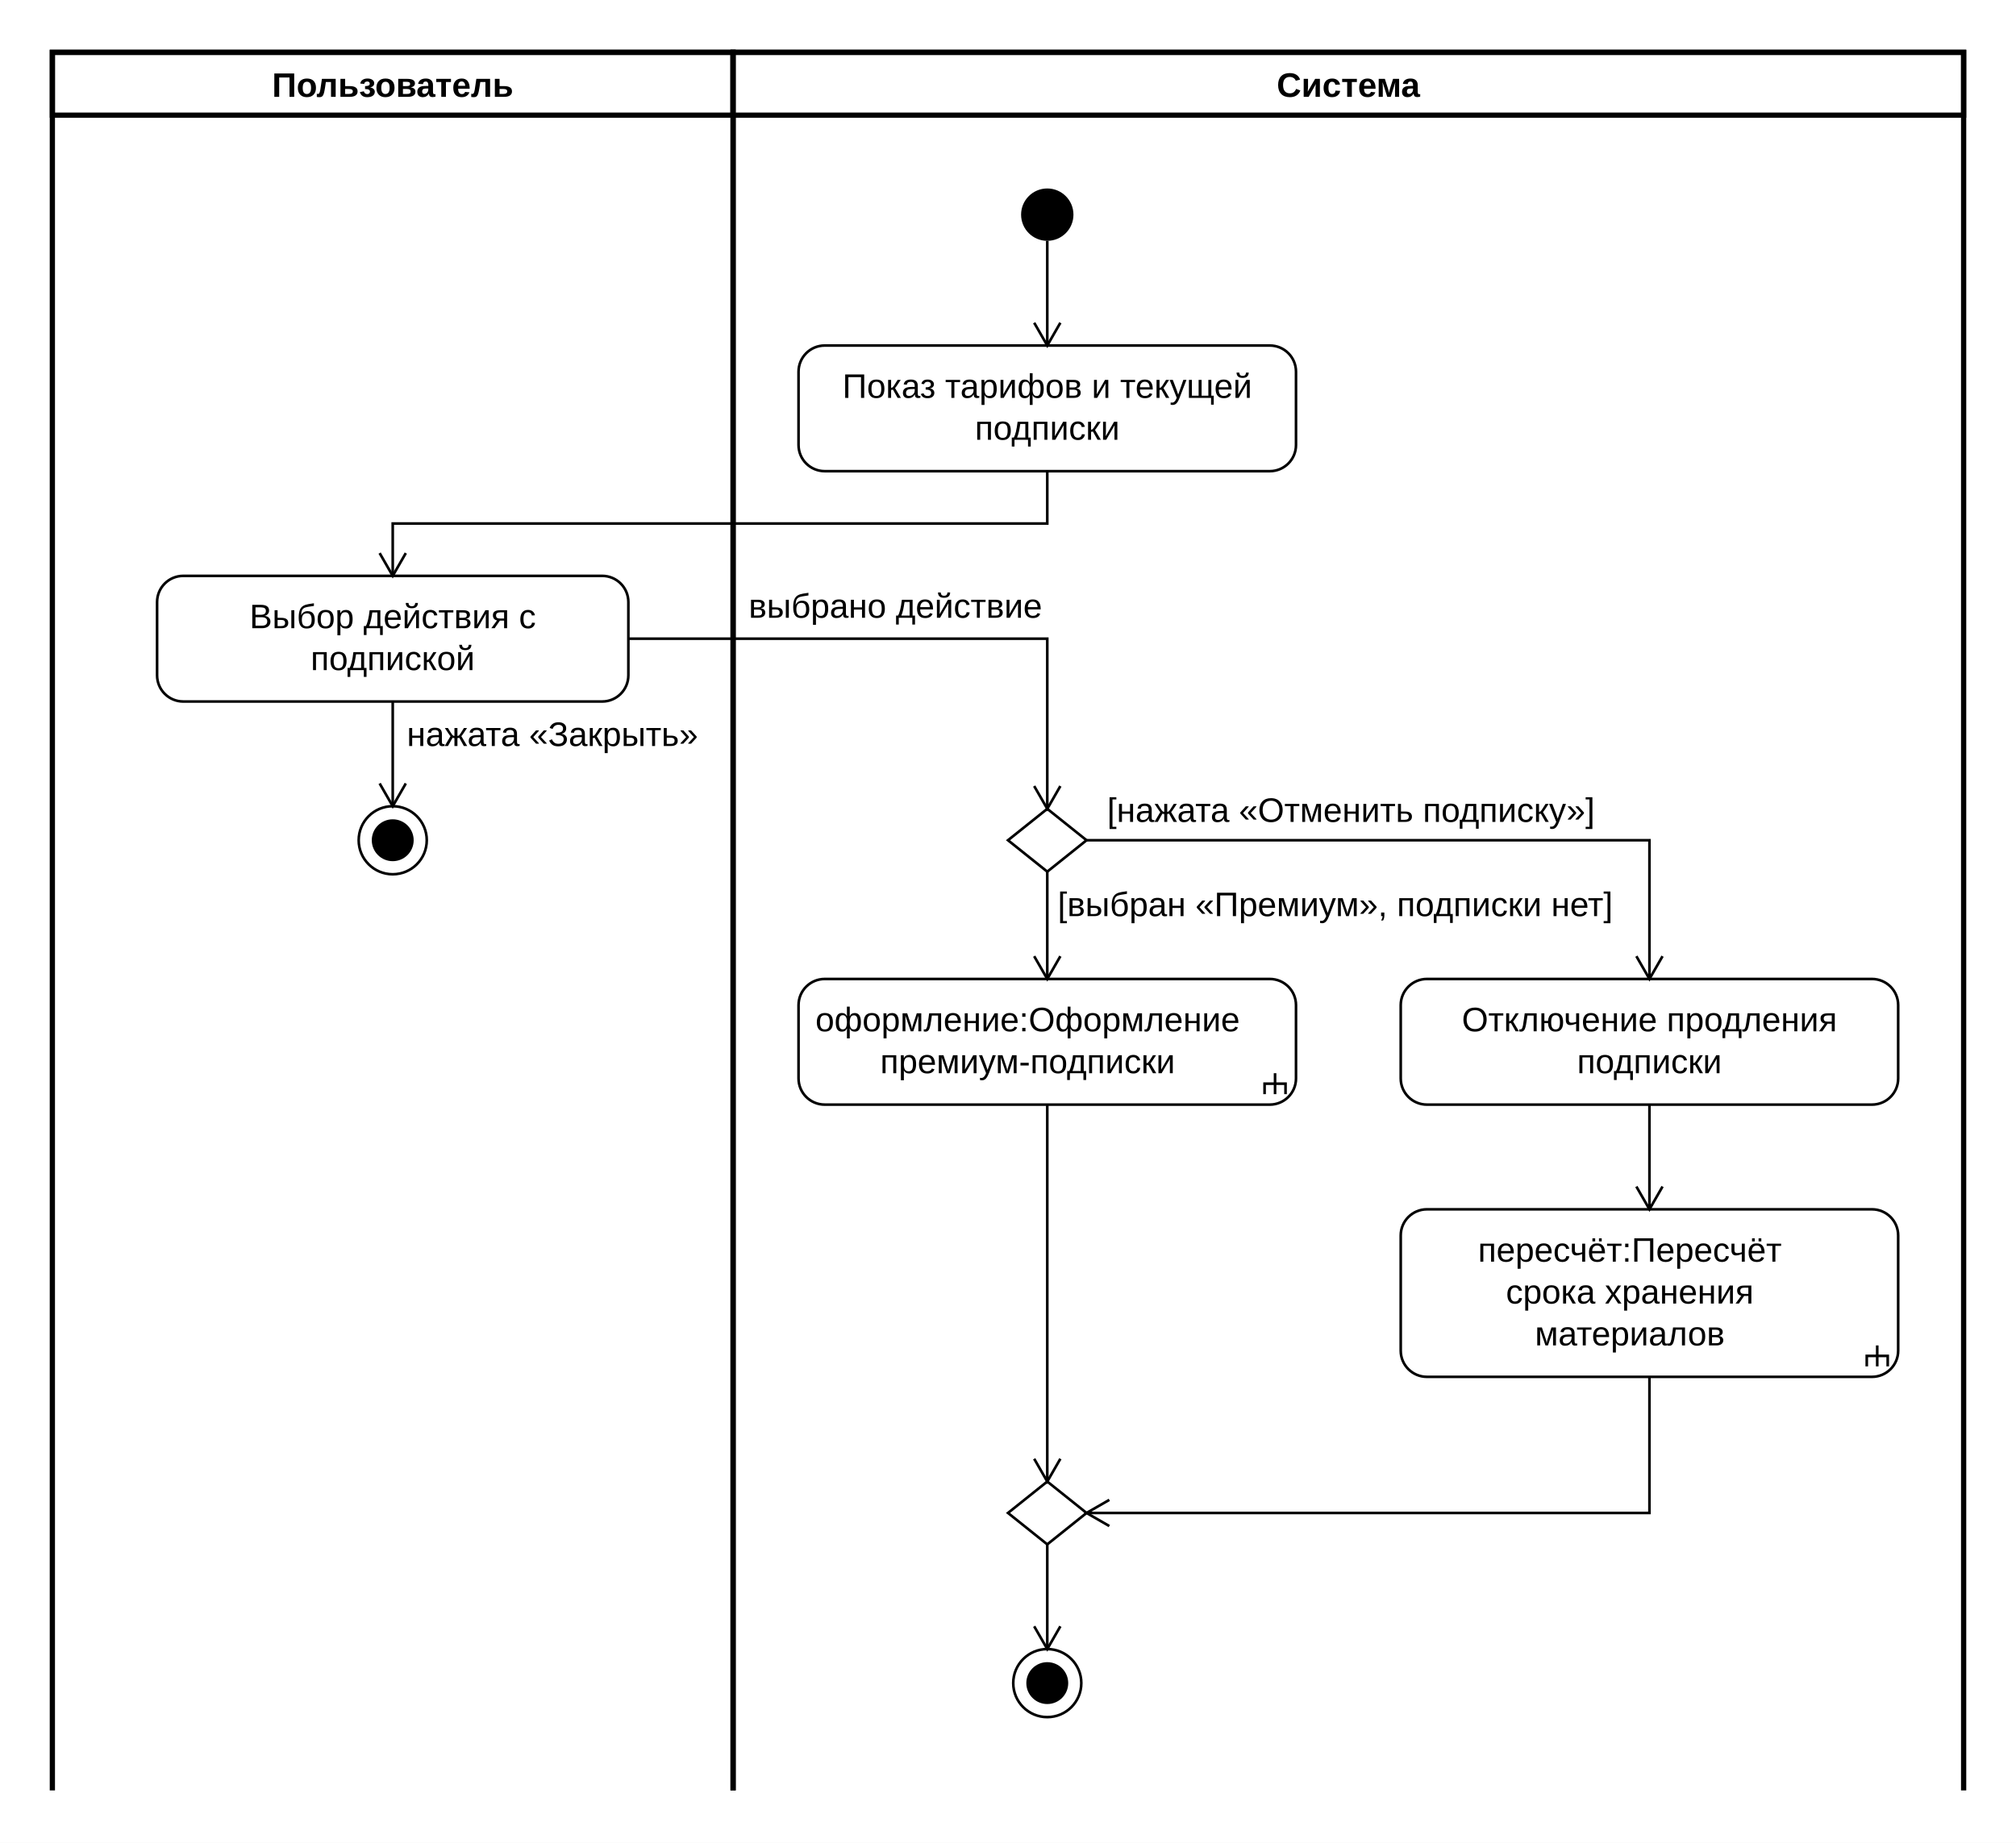
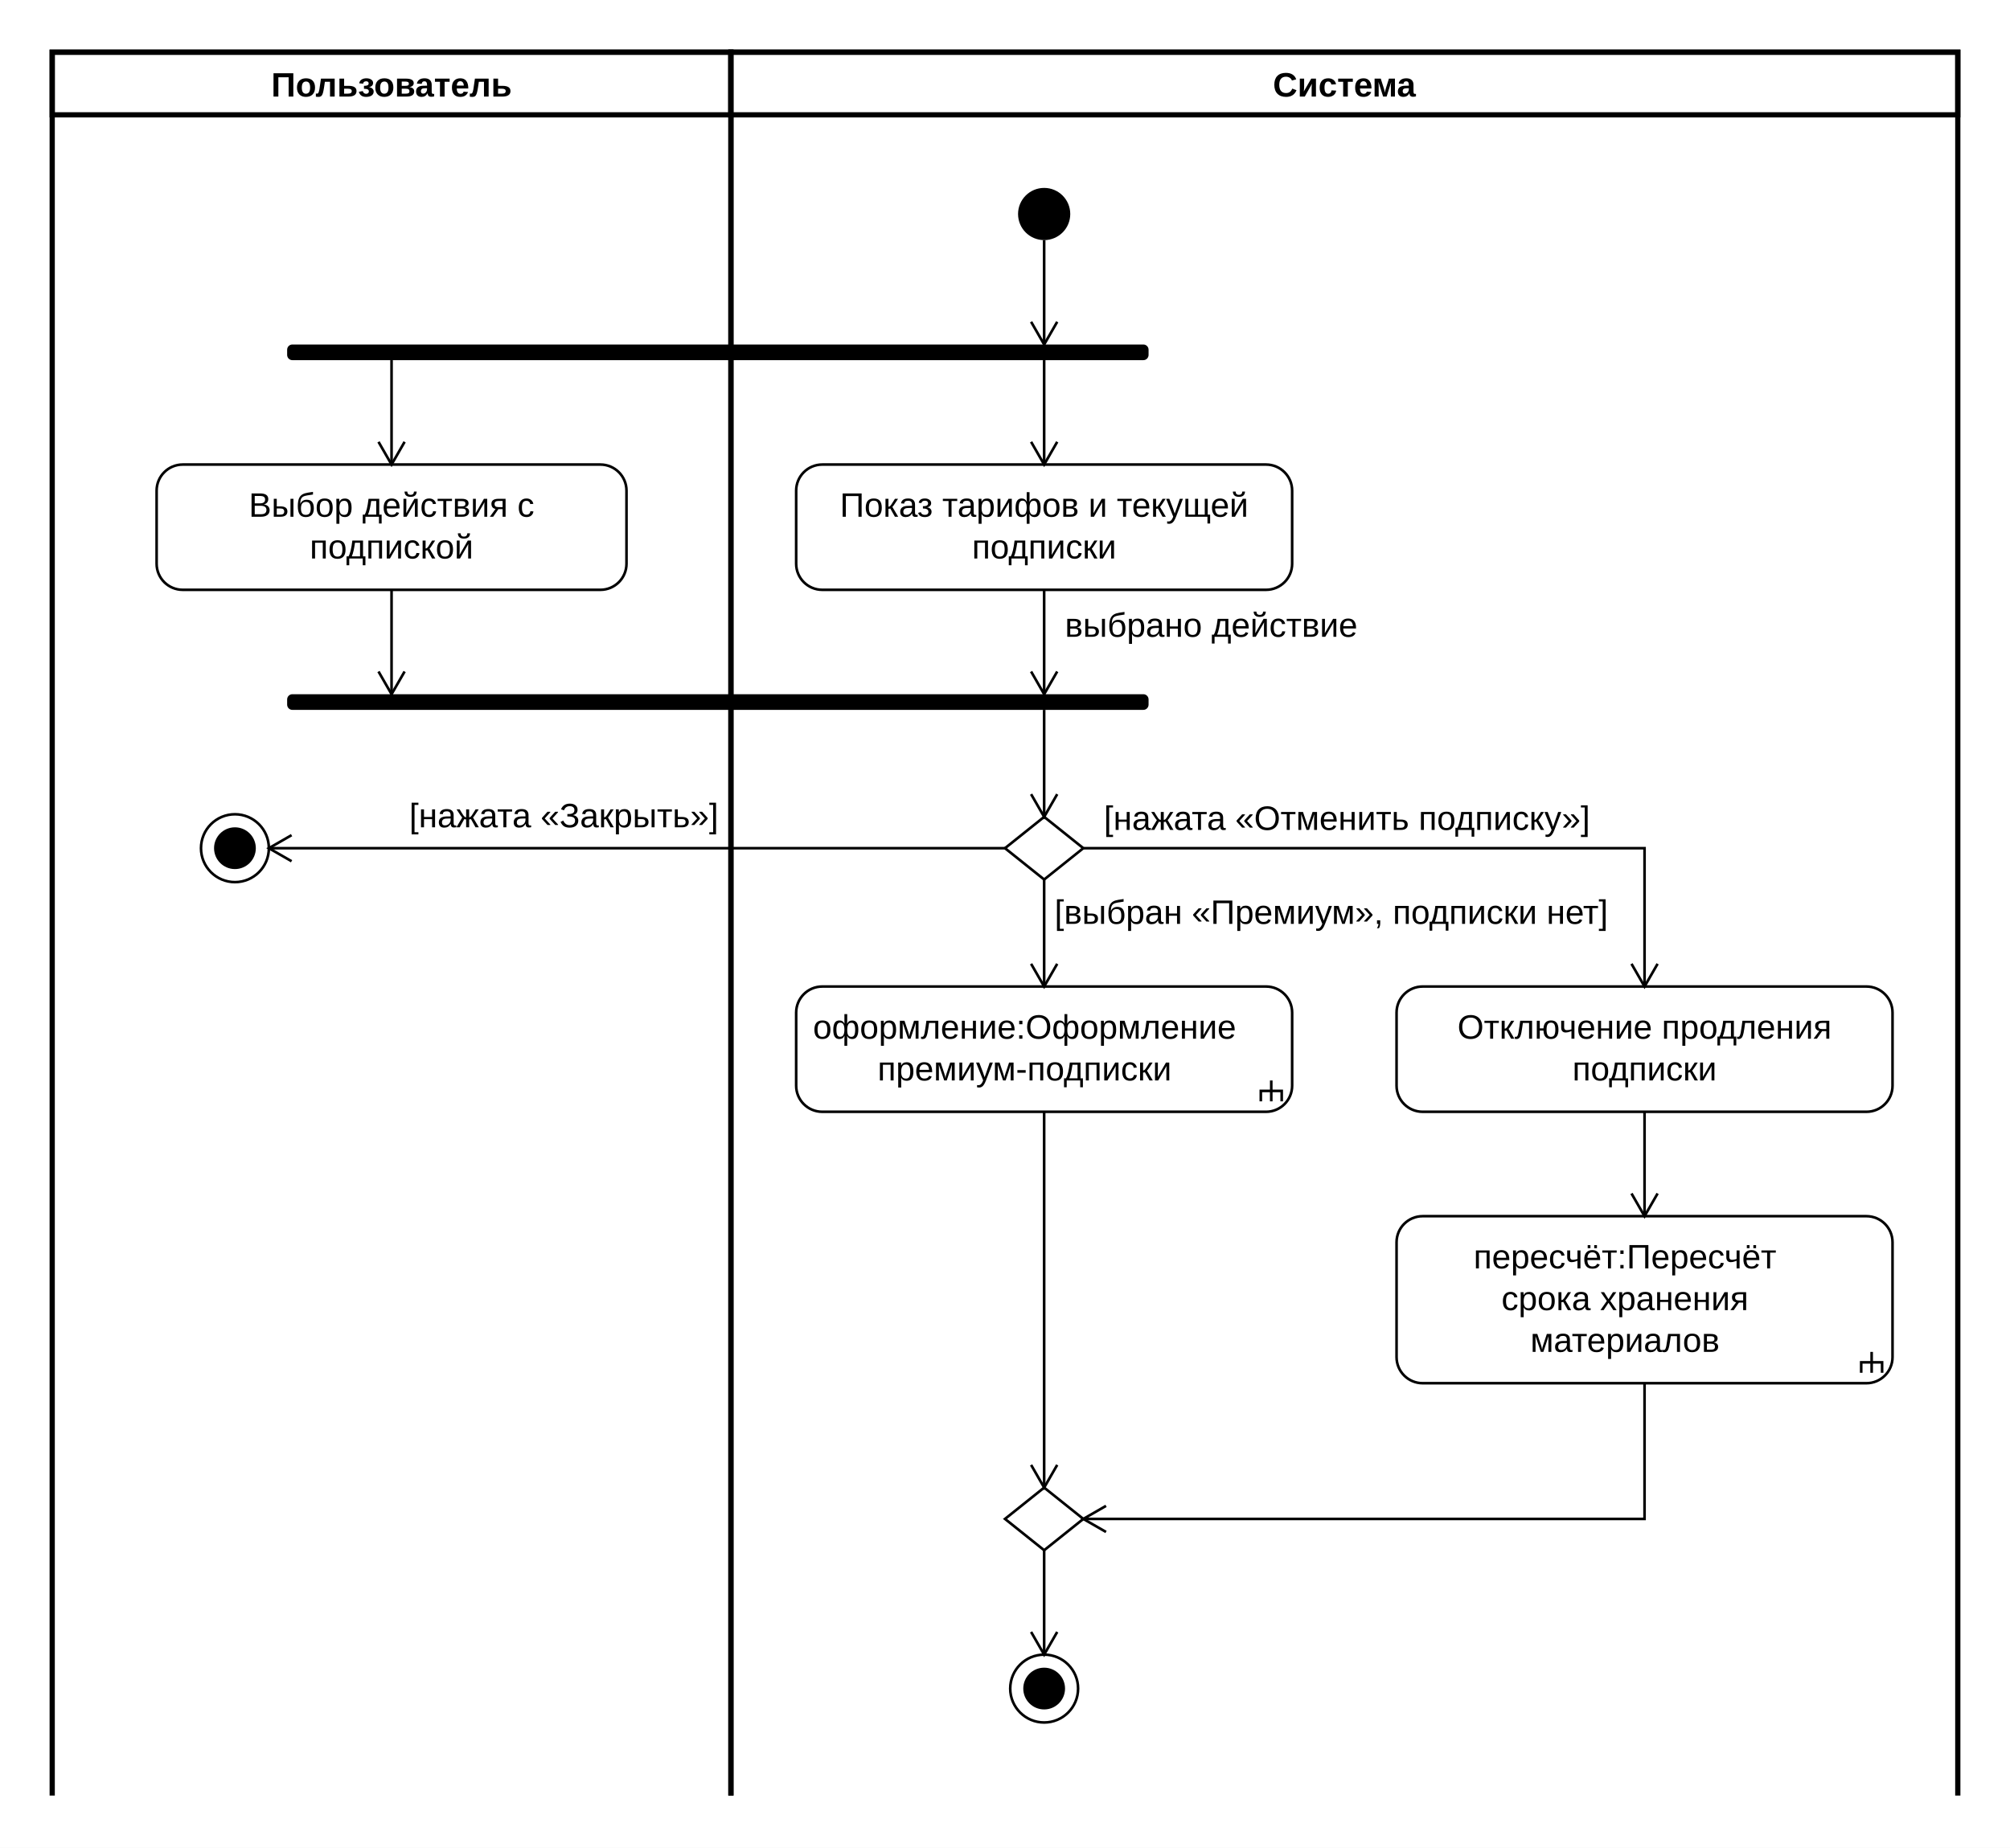
- <svg xmlns="http://www.w3.org/2000/svg" width="770" height="704" viewBox="0 0 770 704">
-   <rect x="0" y="0" width="770" height="704" fill="#fff" />
+ <svg xmlns="http://www.w3.org/2000/svg" width="770" height="708" viewBox="0 0 770 708">
+   <rect x="0" y="0" width="770" height="708" fill="#fff" />
  <rect x="20" y="20" width="260" height="24" fill="#fff" stroke="#000" stroke-width="2" />
-   <path d="M20,684 V20 H280 V684" fill="none" stroke="#000" stroke-width="2" />
+   <path d="M20,688 V20 H280 V688" fill="none" stroke="#000" stroke-width="2" />
  <text x="150.0" y="37.0" font-family="Arial, Helvetica, sans-serif" font-size="13" text-anchor="middle" font-weight="bold" fill="#000">Пользователь</text>
  <rect x="280" y="20" width="470" height="24" fill="#fff" stroke="#000" stroke-width="2" />
-   <path d="M280,684 V20 H750 V684" fill="none" stroke="#000" stroke-width="2" />
+   <path d="M280,688 V20 H750 V688" fill="none" stroke="#000" stroke-width="2" />
  <text x="515.0" y="37.0" font-family="Arial, Helvetica, sans-serif" font-size="13" text-anchor="middle" font-weight="bold" fill="#000">Система</text>
  <circle cx="400.0" cy="82.0" r="10.0" fill="#000" />
-   <rect x="305" y="132" width="190" height="48" rx="10" ry="10" fill="#fff" stroke="#000" />
-   <text x="400.0" y="152.0" font-family="Arial, Helvetica, sans-serif" font-size="13" text-anchor="middle" font-weight="normal" fill="#000">Показ тарифов и текущей</text>
-   <text x="400.0" y="168.0" font-family="Arial, Helvetica, sans-serif" font-size="13" text-anchor="middle" font-weight="normal" fill="#000">подписки</text>
-   <rect x="60" y="220" width="180" height="48" rx="10" ry="10" fill="#fff" stroke="#000" />
-   <text x="150.0" y="240.0" font-family="Arial, Helvetica, sans-serif" font-size="13" text-anchor="middle" font-weight="normal" fill="#000">Выбор действия с</text>
-   <text x="150.0" y="256.0" font-family="Arial, Helvetica, sans-serif" font-size="13" text-anchor="middle" font-weight="normal" fill="#000">подпиской</text>
-   <circle cx="150.0" cy="321.0" r="13.0" fill="#fff" stroke="#000" />
-   <circle cx="150.0" cy="321.0" r="8.0" fill="#000" />
-   <polygon points="385,321.0 400.0,309 415,321.0 400.0,333" fill="#fff" stroke="#000" />
-   <rect x="305" y="374" width="190" height="48" rx="10" ry="10" fill="#fff" stroke="#000" />
-   <text x="392.5" y="394.0" font-family="Arial, Helvetica, sans-serif" font-size="13" text-anchor="middle" font-weight="normal" fill="#000">оформление:Оформление</text>
-   <text x="392.5" y="410.0" font-family="Arial, Helvetica, sans-serif" font-size="13" text-anchor="middle" font-weight="normal" fill="#000">премиум-подписки</text>
-   <path d="M487,410 V418 M483,418 V414 H491 V418" fill="none" stroke="#000" />
-   <rect x="535" y="374" width="190" height="48" rx="10" ry="10" fill="#fff" stroke="#000" />
-   <text x="630.0" y="394.0" font-family="Arial, Helvetica, sans-serif" font-size="13" text-anchor="middle" font-weight="normal" fill="#000">Отключение продления</text>
-   <text x="630.0" y="410.0" font-family="Arial, Helvetica, sans-serif" font-size="13" text-anchor="middle" font-weight="normal" fill="#000">подписки</text>
-   <rect x="535" y="462" width="190" height="64" rx="10" ry="10" fill="#fff" stroke="#000" />
-   <text x="622.5" y="482.0" font-family="Arial, Helvetica, sans-serif" font-size="13" text-anchor="middle" font-weight="normal" fill="#000">пересчёт:Пересчёт</text>
-   <text x="622.5" y="498.0" font-family="Arial, Helvetica, sans-serif" font-size="13" text-anchor="middle" font-weight="normal" fill="#000">срока хранения</text>
-   <text x="622.5" y="514.0" font-family="Arial, Helvetica, sans-serif" font-size="13" text-anchor="middle" font-weight="normal" fill="#000">материалов</text>
-   <path d="M717,514 V522 M713,522 V518 H721 V522" fill="none" stroke="#000" />
-   <polygon points="385,578.0 400.0,566 415,578.0 400.0,590" fill="#fff" stroke="#000" />
-   <circle cx="400.0" cy="643.0" r="13.0" fill="#fff" stroke="#000" />
-   <circle cx="400.0" cy="643.0" r="8.0" fill="#000" />
+   <rect x="110" y="132" width="330" height="6" rx="2" fill="#000" />
+   <rect x="305" y="178" width="190" height="48" rx="10" ry="10" fill="#fff" stroke="#000" />
+   <text x="400.0" y="198.0" font-family="Arial, Helvetica, sans-serif" font-size="13" text-anchor="middle" font-weight="normal" fill="#000">Показ тарифов и текущей</text>
+   <text x="400.0" y="214.0" font-family="Arial, Helvetica, sans-serif" font-size="13" text-anchor="middle" font-weight="normal" fill="#000">подписки</text>
+   <rect x="60" y="178" width="180" height="48" rx="10" ry="10" fill="#fff" stroke="#000" />
+   <text x="150.0" y="198.0" font-family="Arial, Helvetica, sans-serif" font-size="13" text-anchor="middle" font-weight="normal" fill="#000">Выбор действия с</text>
+   <text x="150.0" y="214.0" font-family="Arial, Helvetica, sans-serif" font-size="13" text-anchor="middle" font-weight="normal" fill="#000">подпиской</text>
+   <rect x="110" y="266" width="330" height="6" rx="2" fill="#000" />
+   <circle cx="90.0" cy="325.0" r="13.0" fill="#fff" stroke="#000" />
+   <circle cx="90.0" cy="325.0" r="8.0" fill="#000" />
+   <polygon points="385,325.0 400.0,313 415,325.0 400.0,337" fill="#fff" stroke="#000" />
+   <rect x="305" y="378" width="190" height="48" rx="10" ry="10" fill="#fff" stroke="#000" />
+   <text x="392.5" y="398.0" font-family="Arial, Helvetica, sans-serif" font-size="13" text-anchor="middle" font-weight="normal" fill="#000">оформление:Оформление</text>
+   <text x="392.5" y="414.0" font-family="Arial, Helvetica, sans-serif" font-size="13" text-anchor="middle" font-weight="normal" fill="#000">премиум-подписки</text>
+   <path d="M487,414 V422 M483,422 V418 H491 V422" fill="none" stroke="#000" />
+   <rect x="535" y="378" width="190" height="48" rx="10" ry="10" fill="#fff" stroke="#000" />
+   <text x="630.0" y="398.0" font-family="Arial, Helvetica, sans-serif" font-size="13" text-anchor="middle" font-weight="normal" fill="#000">Отключение продления</text>
+   <text x="630.0" y="414.0" font-family="Arial, Helvetica, sans-serif" font-size="13" text-anchor="middle" font-weight="normal" fill="#000">подписки</text>
+   <rect x="535" y="466" width="190" height="64" rx="10" ry="10" fill="#fff" stroke="#000" />
+   <text x="622.5" y="486.0" font-family="Arial, Helvetica, sans-serif" font-size="13" text-anchor="middle" font-weight="normal" fill="#000">пересчёт:Пересчёт</text>
+   <text x="622.5" y="502.0" font-family="Arial, Helvetica, sans-serif" font-size="13" text-anchor="middle" font-weight="normal" fill="#000">срока хранения</text>
+   <text x="622.5" y="518.0" font-family="Arial, Helvetica, sans-serif" font-size="13" text-anchor="middle" font-weight="normal" fill="#000">материалов</text>
+   <path d="M717,518 V526 M713,526 V522 H721 V526" fill="none" stroke="#000" />
+   <polygon points="385,582.0 400.0,570 415,582.0 400.0,594" fill="#fff" stroke="#000" />
+   <circle cx="400.0" cy="647.0" r="13.0" fill="#fff" stroke="#000" />
+   <circle cx="400.0" cy="647.0" r="8.0" fill="#000" />
  <path d="M400.0,92.0 L400.0,132.0" fill="none" stroke="#000" />
  <path d="M395.0,123.3 L400.0,132.0 L405.0,123.3" fill="none" stroke="#000" />
-   <path d="M400.0,180.0 L400.0,200.0 L150.0,200.0 L150.0,220.0" fill="none" stroke="#000" />
-   <path d="M145.0,211.3 L150.0,220.0 L155.0,211.3" fill="none" stroke="#000" />
-   <path d="M150.0,268.0 L150.0,308.0" fill="none" stroke="#000" />
-   <path d="M145.0,299.3 L150.0,308.0 L155.0,299.3" fill="none" stroke="#000" />
-   <path d="M240.0,244.0 L400.0,244.0 L400.0,309.0" fill="none" stroke="#000" />
-   <path d="M395.0,300.3 L400.0,309.0 L405.0,300.3" fill="none" stroke="#000" />
-   <path d="M400.0,333.0 L400.0,374.0" fill="none" stroke="#000" />
-   <path d="M395.0,365.3 L400.0,374.0 L405.0,365.3" fill="none" stroke="#000" />
-   <path d="M415.0,321.0 L630.0,321.0 L630.0,374.0" fill="none" stroke="#000" />
-   <path d="M625.0,365.3 L630.0,374.0 L635.0,365.3" fill="none" stroke="#000" />
-   <path d="M630.0,422.0 L630.0,462.0" fill="none" stroke="#000" />
-   <path d="M625.0,453.3 L630.0,462.0 L635.0,453.3" fill="none" stroke="#000" />
-   <path d="M400.0,422.0 L400.0,566.0" fill="none" stroke="#000" />
-   <path d="M395.0,557.3 L400.0,566.0 L405.0,557.3" fill="none" stroke="#000" />
-   <path d="M630.0,526.0 L630.0,578.0 L415.0,578.0" fill="none" stroke="#000" />
-   <path d="M423.7,573.0 L415.0,578.0 L423.7,583.0" fill="none" stroke="#000" />
-   <path d="M400.0,590.0 L400.0,630.0" fill="none" stroke="#000" />
-   <path d="M395.0,621.3 L400.0,630.0 L405.0,621.3" fill="none" stroke="#000" />
-   <rect x="155.3" y="273.0" width="111.4" height="16" fill="#fff" fill-opacity="0.85" />
-   <text x="211.0" y="285.0" font-family="Arial, Helvetica, sans-serif" font-size="13" text-anchor="middle" font-weight="normal" fill="#000">нажата «Закрыть»</text>
-   <rect x="283.9" y="224.0" width="116.1" height="16" fill="#fff" fill-opacity="0.85" />
-   <text x="342.0" y="236.0" font-family="Arial, Helvetica, sans-serif" font-size="13" text-anchor="middle" font-weight="normal" fill="#000">выбрано действие</text>
-   <rect x="405.6" y="338.0" width="208.7" height="16" fill="#fff" fill-opacity="0.85" />
-   <text x="510.0" y="350.0" font-family="Arial, Helvetica, sans-serif" font-size="13" text-anchor="middle" font-weight="normal" fill="#000">[выбран «Премиум», подписки нет]</text>
-   <rect x="422.6" y="302.0" width="186.9" height="16" fill="#fff" fill-opacity="0.85" />
-   <text x="516.0" y="314.0" font-family="Arial, Helvetica, sans-serif" font-size="13" text-anchor="middle" font-weight="normal" fill="#000">[нажата «Отменить подписку»]</text>
+   <path d="M150.0,138.0 L150.0,178.0" fill="none" stroke="#000" />
+   <path d="M145.0,169.3 L150.0,178.0 L155.0,169.3" fill="none" stroke="#000" />
+   <path d="M400.0,138.0 L400.0,178.0" fill="none" stroke="#000" />
+   <path d="M395.0,169.3 L400.0,178.0 L405.0,169.3" fill="none" stroke="#000" />
+   <path d="M400.0,226.0 L400.0,266.0" fill="none" stroke="#000" />
+   <path d="M395.0,257.3 L400.0,266.0 L405.0,257.3" fill="none" stroke="#000" />
+   <path d="M150.0,226.0 L150.0,266.0" fill="none" stroke="#000" />
+   <path d="M145.0,257.3 L150.0,266.0 L155.0,257.3" fill="none" stroke="#000" />
+   <path d="M400.0,272.0 L400.0,313.0" fill="none" stroke="#000" />
+   <path d="M395.0,304.3 L400.0,313.0 L405.0,304.3" fill="none" stroke="#000" />
+   <path d="M385.0,325.0 L103.0,325.0" fill="none" stroke="#000" />
+   <path d="M111.7,320.0 L103.0,325.0 L111.7,330.0" fill="none" stroke="#000" />
+   <path d="M400.0,337.0 L400.0,378.0" fill="none" stroke="#000" />
+   <path d="M395.0,369.3 L400.0,378.0 L405.0,369.3" fill="none" stroke="#000" />
+   <path d="M415.0,325.0 L630.0,325.0 L630.0,378.0" fill="none" stroke="#000" />
+   <path d="M625.0,369.3 L630.0,378.0 L635.0,369.3" fill="none" stroke="#000" />
+   <path d="M630.0,426.0 L630.0,466.0" fill="none" stroke="#000" />
+   <path d="M625.0,457.3 L630.0,466.0 L635.0,457.3" fill="none" stroke="#000" />
+   <path d="M400.0,426.0 L400.0,570.0" fill="none" stroke="#000" />
+   <path d="M395.0,561.3 L400.0,570.0 L405.0,561.3" fill="none" stroke="#000" />
+   <path d="M630.0,530.0 L630.0,582.0 L415.0,582.0" fill="none" stroke="#000" />
+   <path d="M423.7,577.0 L415.0,582.0 L423.7,587.0" fill="none" stroke="#000" />
+   <path d="M400.0,594.0 L400.0,634.0" fill="none" stroke="#000" />
+   <path d="M395.0,625.3 L400.0,634.0 L405.0,625.3" fill="none" stroke="#000" />
+   <rect x="405.9" y="232.0" width="116.1" height="16" fill="#fff" fill-opacity="0.85" />
+   <text x="464.0" y="244.0" font-family="Arial, Helvetica, sans-serif" font-size="13" text-anchor="middle" font-weight="normal" fill="#000">выбрано действие</text>
+   <rect x="156.3" y="305.0" width="119.4" height="16" fill="#fff" fill-opacity="0.85" />
+   <text x="216.0" y="317.0" font-family="Arial, Helvetica, sans-serif" font-size="13" text-anchor="middle" font-weight="normal" fill="#000">[нажата «Закрыть»]</text>
+   <rect x="405.6" y="342.0" width="208.7" height="16" fill="#fff" fill-opacity="0.85" />
+   <text x="510.0" y="354.0" font-family="Arial, Helvetica, sans-serif" font-size="13" text-anchor="middle" font-weight="normal" fill="#000">[выбран «Премиум», подписки нет]</text>
+   <rect x="422.6" y="306.0" width="186.9" height="16" fill="#fff" fill-opacity="0.85" />
+   <text x="516.0" y="318.0" font-family="Arial, Helvetica, sans-serif" font-size="13" text-anchor="middle" font-weight="normal" fill="#000">[нажата «Отменить подписку»]</text>
</svg>
